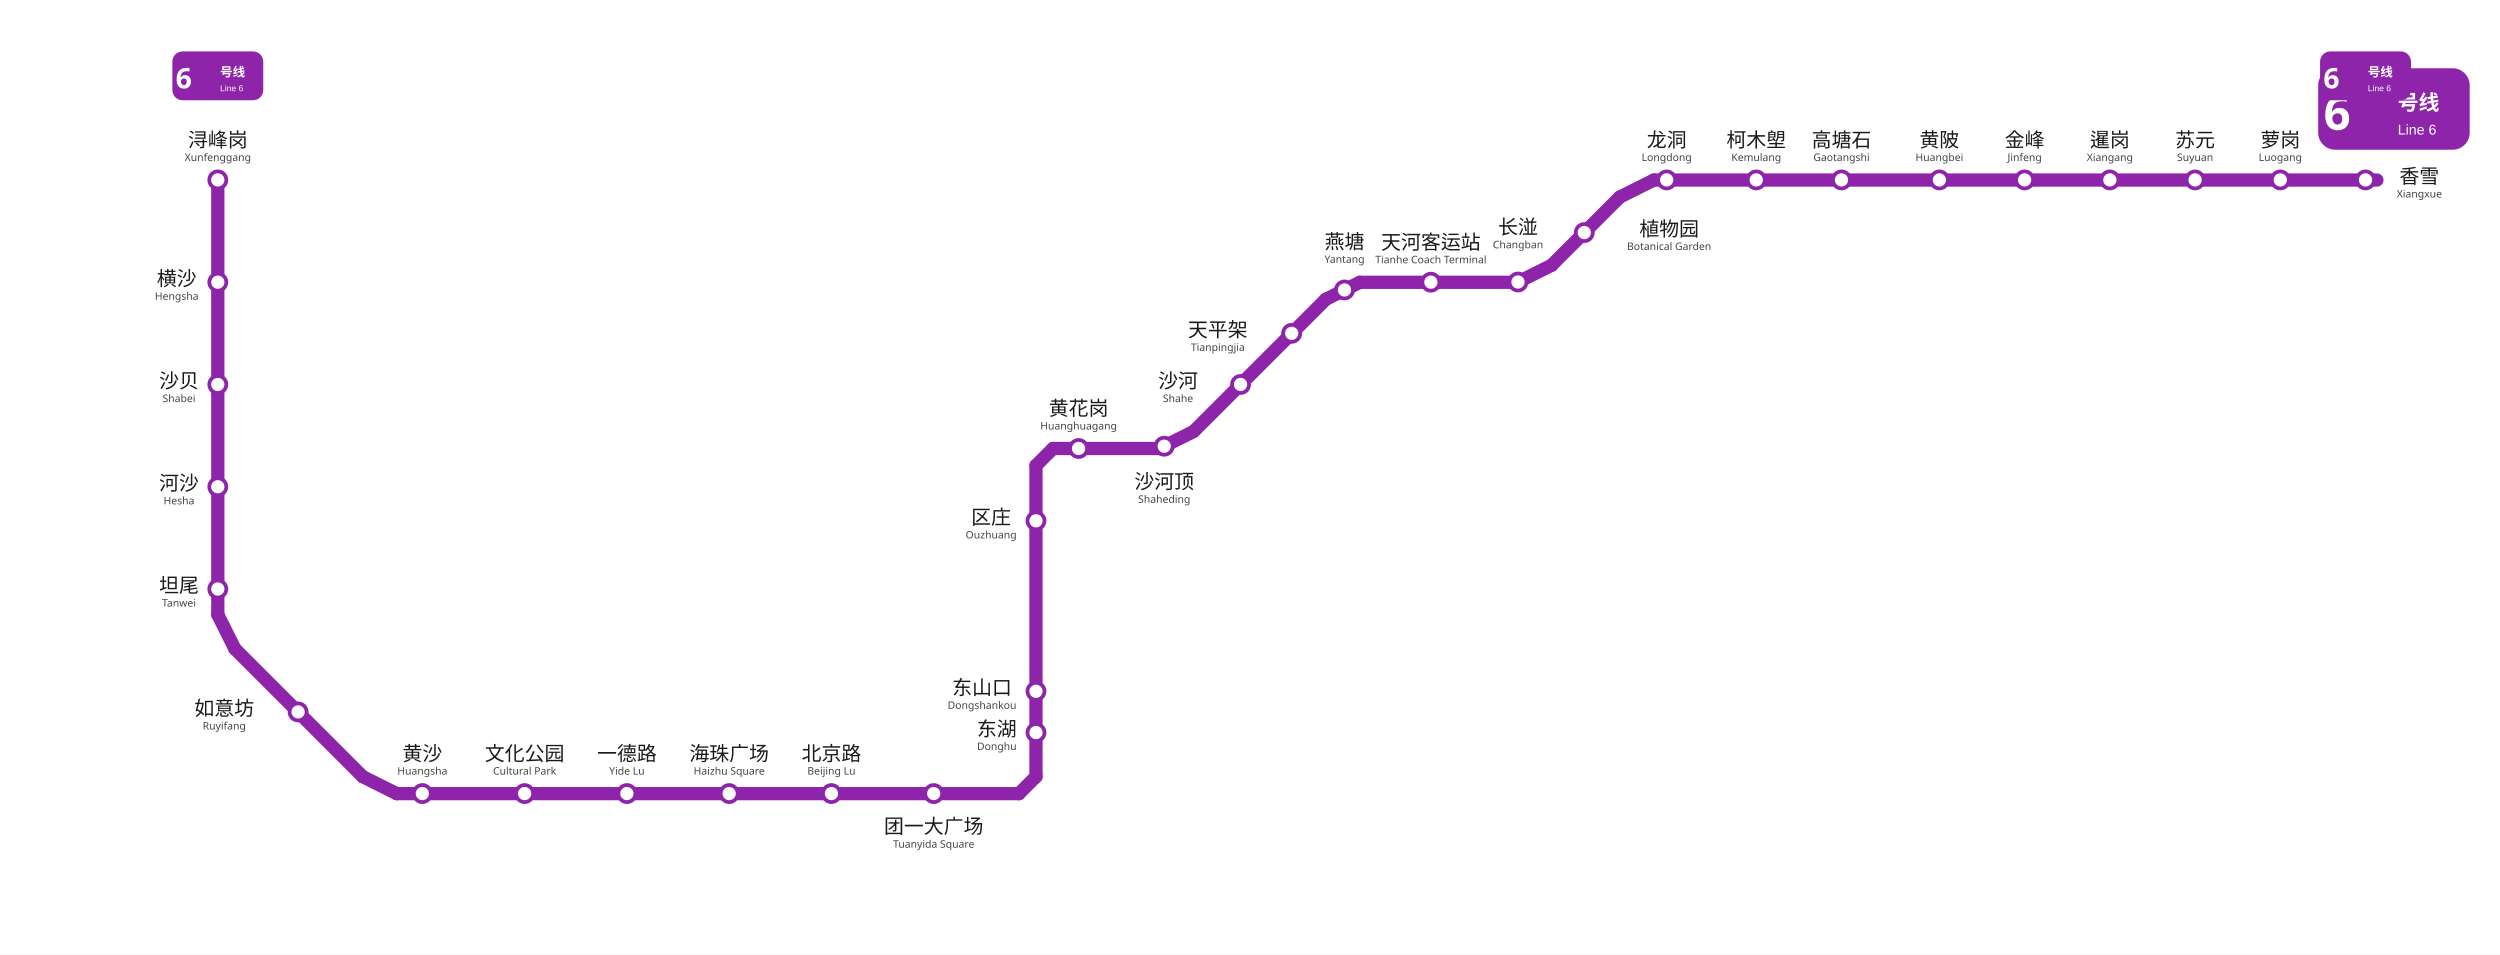
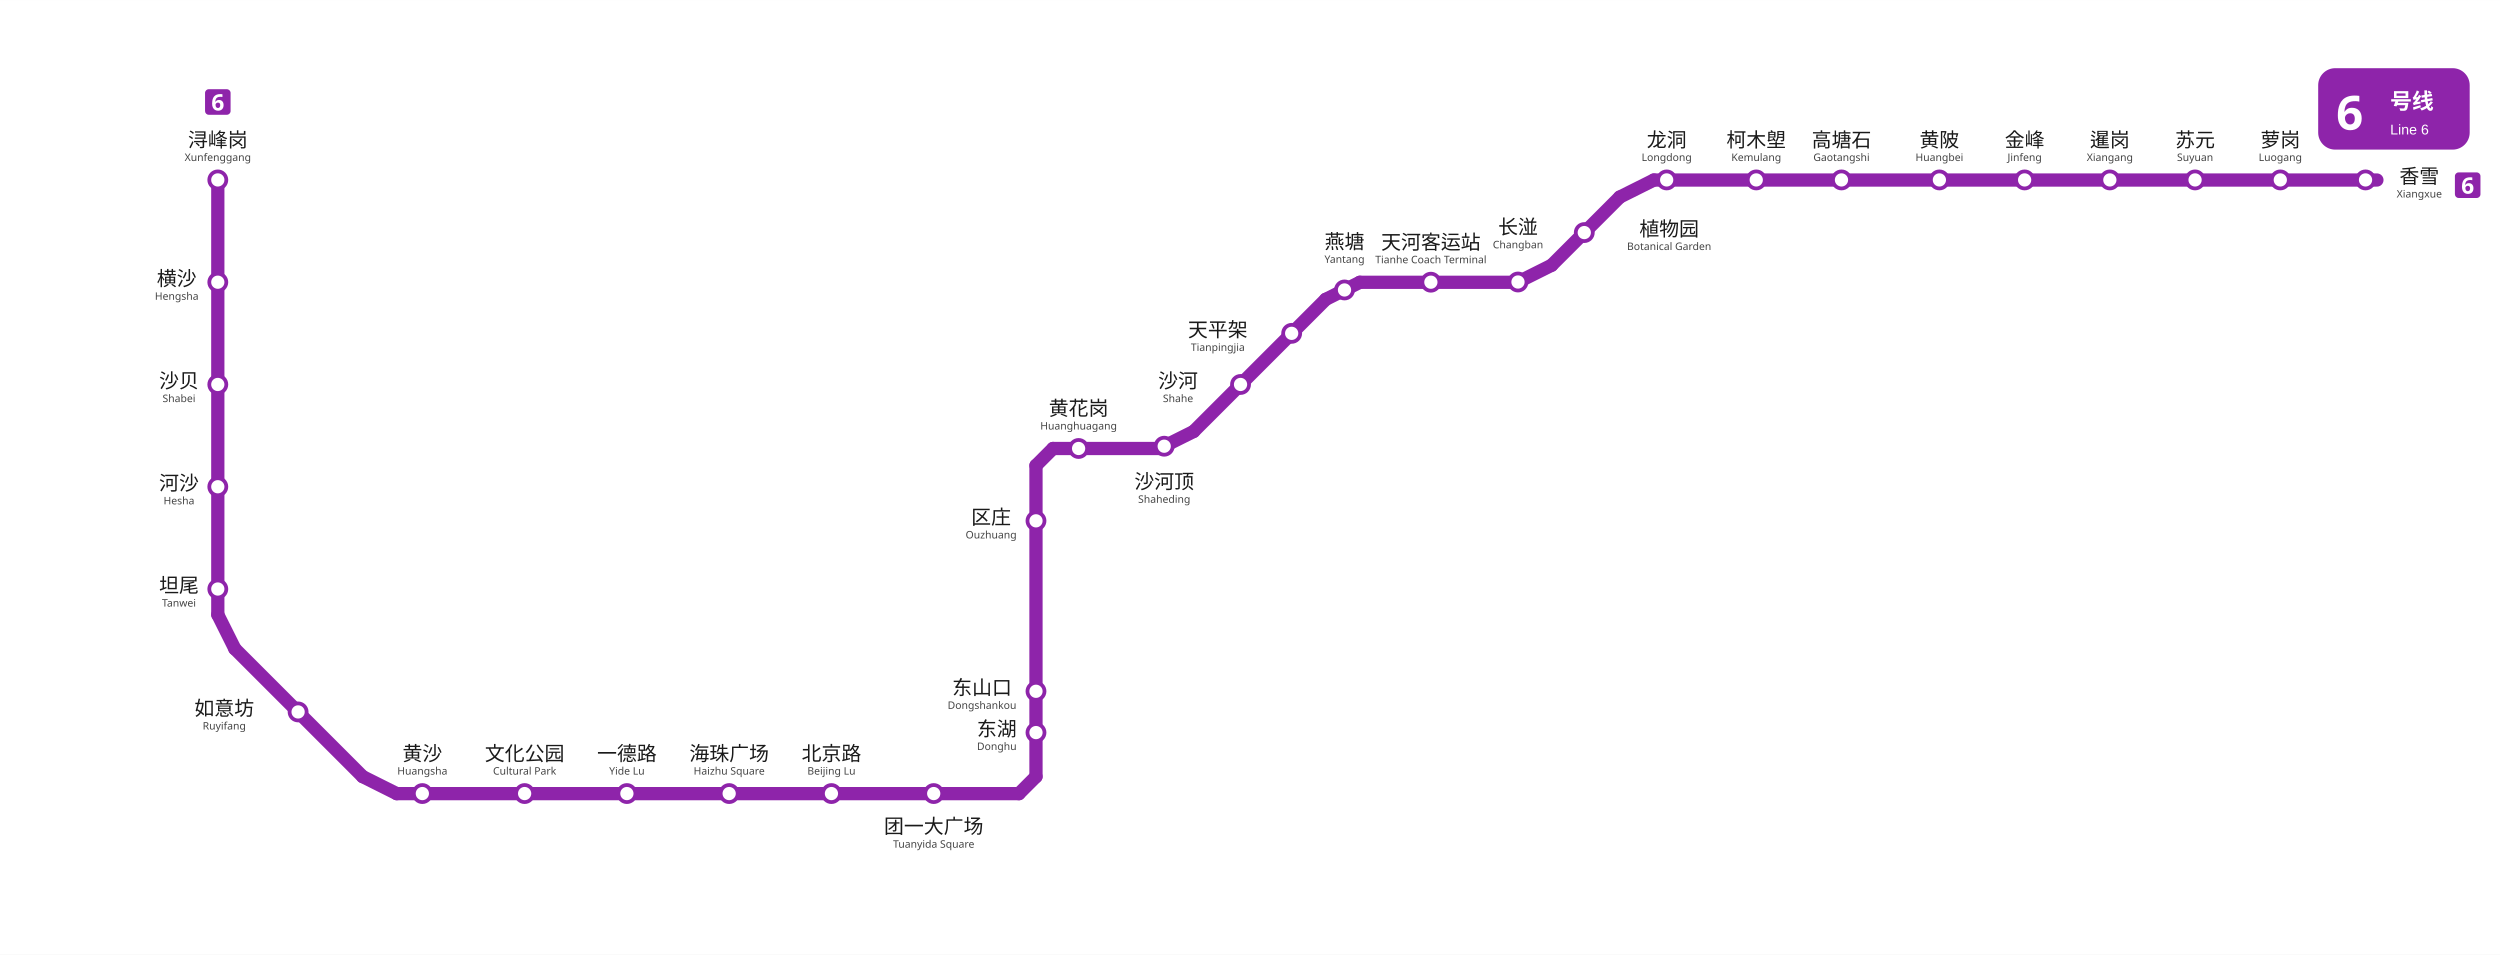
<svg xmlns="http://www.w3.org/2000/svg" viewBox="951.5 645.2 1320.0 504.0" width="1320" height="504">
  <rect x="951.5" y="645.25" width="1320.0" height="504.0" fill="#ffffff" />
  <g id="走廊">
    <line x1="1498.50" y1="891.00" x2="1498.50" y2="1055.25" style="fill:none;stroke:#8E24AA;stroke-width:7;stroke-linecap:round" />
    <line x1="1161.00" y1="1064.25" x2="1489.50" y2="1064.25" style="fill:none;stroke:#8E24AA;stroke-width:7;stroke-linecap:round" />
    <line x1="1075.50" y1="987.75" x2="1143.00" y2="1055.25" style="fill:none;stroke:#8E24AA;stroke-width:7;stroke-linecap:round" />
    <line x1="1824.75" y1="740.25" x2="2206.50" y2="740.25" style="fill:none;stroke:#8E24AA;stroke-width:7;stroke-linecap:round" />
    <line x1="1651.50" y1="803.25" x2="1581.75" y2="873.00" style="fill:none;stroke:#8E24AA;stroke-width:7;stroke-linecap:round" />
    <line x1="1066.50" y1="740.25" x2="1066.50" y2="969.75" style="fill:none;stroke:#8E24AA;stroke-width:7;stroke-linecap:round" />
    <line x1="1507.50" y1="882.00" x2="1563.75" y2="882.00" style="fill:none;stroke:#8E24AA;stroke-width:7;stroke-linecap:round" />
    <line x1="1806.75" y1="749.25" x2="1770.75" y2="785.25" style="fill:none;stroke:#8E24AA;stroke-width:7;stroke-linecap:round" />
    <line x1="1752.75" y1="794.25" x2="1669.50" y2="794.25" style="fill:none;stroke:#8E24AA;stroke-width:7;stroke-linecap:round" />
    <line x1="1489.50" y1="1064.25" x2="1498.50" y2="1055.25" style="fill:none;stroke:#8E24AA;stroke-width:7;stroke-linecap:round" />
    <line x1="1498.50" y1="891.00" x2="1507.50" y2="882.00" style="fill:none;stroke:#8E24AA;stroke-width:7;stroke-linecap:round" />
    <line x1="1563.75" y1="882.00" x2="1581.75" y2="873.00" style="fill:none;stroke:#8E24AA;stroke-width:7;stroke-linecap:round" />
    <line x1="1669.50" y1="794.25" x2="1651.50" y2="803.25" style="fill:none;stroke:#8E24AA;stroke-width:7;stroke-linecap:round" />
    <line x1="1161.00" y1="1064.25" x2="1143.00" y2="1055.25" style="fill:none;stroke:#8E24AA;stroke-width:7;stroke-linecap:round" />
    <line x1="1066.50" y1="969.75" x2="1075.50" y2="987.75" style="fill:none;stroke:#8E24AA;stroke-width:7;stroke-linecap:round" />
    <line x1="1752.75" y1="794.25" x2="1770.75" y2="785.25" style="fill:none;stroke:#8E24AA;stroke-width:7;stroke-linecap:round" />
    <line x1="1824.75" y1="740.25" x2="1806.75" y2="749.25" style="fill:none;stroke:#8E24AA;stroke-width:7;stroke-linecap:round" />
  </g>
  <g id="站圆">
    <circle cx="2200.5" cy="740.2" r="4.5" data-nm="香雪" style="fill:#FFFFFF;stroke:#8E24AA;stroke-width:2" />
    <circle cx="2155.5" cy="740.2" r="4.5" data-nm="萝岗" style="fill:#FFFFFF;stroke:#8E24AA;stroke-width:2" />
    <circle cx="2110.5" cy="740.2" r="4.5" data-nm="苏元" style="fill:#FFFFFF;stroke:#8E24AA;stroke-width:2" />
    <circle cx="2065.5" cy="740.2" r="4.5" data-nm="暹岗" style="fill:#FFFFFF;stroke:#8E24AA;stroke-width:2" />
    <circle cx="2020.5" cy="740.2" r="4.5" data-nm="金峰" style="fill:#FFFFFF;stroke:#8E24AA;stroke-width:2" />
    <circle cx="1975.5" cy="740.2" r="4.5" data-nm="黄陂" style="fill:#FFFFFF;stroke:#8E24AA;stroke-width:2" />
    <circle cx="1923.8" cy="740.2" r="4.5" data-nm="高塘石" style="fill:#FFFFFF;stroke:#8E24AA;stroke-width:2" />
    <circle cx="1878.8" cy="740.2" r="4.5" data-nm="柯木塱" style="fill:#FFFFFF;stroke:#8E24AA;stroke-width:2" />
    <circle cx="1831.5" cy="740.2" r="4.5" data-nm="龙洞" style="fill:#FFFFFF;stroke:#8E24AA;stroke-width:2" />
    <circle cx="1788.0" cy="768.0" r="4.5" data-nm="植物园" style="fill:#FFFFFF;stroke:#8E24AA;stroke-width:2" />
    <circle cx="1753.0" cy="794.1" r="4.5" data-nm="长湴" style="fill:#FFFFFF;stroke:#8E24AA;stroke-width:2" />
    <circle cx="1707.0" cy="794.2" r="4.5" data-nm="天河客运站" style="fill:#FFFFFF;stroke:#8E24AA;stroke-width:2" />
    <circle cx="1661.4" cy="798.3" r="4.5" data-nm="燕塘" style="fill:#FFFFFF;stroke:#8E24AA;stroke-width:2" />
    <circle cx="1633.5" cy="821.2" r="4.5" data-nm="天平架" style="fill:#FFFFFF;stroke:#8E24AA;stroke-width:2" />
    <circle cx="1606.5" cy="848.2" r="4.5" data-nm="沙河" style="fill:#FFFFFF;stroke:#8E24AA;stroke-width:2" />
    <circle cx="1566.2" cy="880.8" r="4.5" data-nm="沙河顶" style="fill:#FFFFFF;stroke:#8E24AA;stroke-width:2" />
    <circle cx="1521.0" cy="882.0" r="4.5" data-nm="黄花岗" style="fill:#FFFFFF;stroke:#8E24AA;stroke-width:2" />
    <circle cx="1498.5" cy="920.2" r="4.5" data-nm="区庄" style="fill:#FFFFFF;stroke:#8E24AA;stroke-width:2" />
    <circle cx="1498.5" cy="1010.2" r="4.5" data-nm="东山口" style="fill:#FFFFFF;stroke:#8E24AA;stroke-width:2" />
    <circle cx="1498.5" cy="1032.0" r="4.5" data-nm="东湖" style="fill:#FFFFFF;stroke:#8E24AA;stroke-width:2" />
    <circle cx="1444.5" cy="1064.2" r="4.5" data-nm="团一大广场" style="fill:#FFFFFF;stroke:#8E24AA;stroke-width:2" />
    <circle cx="1390.5" cy="1064.2" r="4.5" data-nm="北京路" style="fill:#FFFFFF;stroke:#8E24AA;stroke-width:2" />
    <circle cx="1336.5" cy="1064.2" r="4.5" data-nm="海珠广场" style="fill:#FFFFFF;stroke:#8E24AA;stroke-width:2" />
    <circle cx="1282.5" cy="1064.2" r="4.5" data-nm="一德路" style="fill:#FFFFFF;stroke:#8E24AA;stroke-width:2" />
    <circle cx="1228.5" cy="1064.2" r="4.5" data-nm="文化公园" style="fill:#FFFFFF;stroke:#8E24AA;stroke-width:2" />
    <circle cx="1174.5" cy="1064.2" r="4.5" data-nm="黄沙" style="fill:#FFFFFF;stroke:#8E24AA;stroke-width:2" />
    <circle cx="1108.9" cy="1021.1" r="4.5" data-nm="如意坊" style="fill:#FFFFFF;stroke:#8E24AA;stroke-width:2" />
    <circle cx="1066.5" cy="956.2" r="4.5" data-nm="坦尾" style="fill:#FFFFFF;stroke:#8E24AA;stroke-width:2" />
    <circle cx="1066.5" cy="902.2" r="4.5" data-nm="河沙" style="fill:#FFFFFF;stroke:#8E24AA;stroke-width:2" />
    <circle cx="1066.5" cy="848.2" r="4.5" data-nm="沙贝" style="fill:#FFFFFF;stroke:#8E24AA;stroke-width:2" />
    <circle cx="1066.5" cy="794.2" r="4.5" data-nm="横沙" style="fill:#FFFFFF;stroke:#8E24AA;stroke-width:2" />
    <circle cx="1066.5" cy="740.2" r="4.5" data-nm="浔峰岗" style="fill:#FFFFFF;stroke:#8E24AA;stroke-width:2" />
  </g>
  <g id="线路徽标">
-     <g>
-       <rect x="2175.5" y="681.25" width="80" height="43" rx="9" fill="#8E24AA" />
-       <text x="2185.5" y="713.75" text-anchor="middle" font-family="'Microsoft YaHei', sans-serif" font-size="25" font-weight="bold" fill="#FFFFFF">6</text>
-       <text x="2217.5" y="703.25" font-family="'Microsoft YaHei', sans-serif" font-size="11" font-weight="600" fill="#FFFFFF">号线</text>
-       <text x="2217.5" y="716.25" font-family="Arial, sans-serif" font-size="7.5" fill="#FFFFFF">Line 6</text>
+     <g data-badge="header" transform="translate(2175.5 681.2)" data-ink="#FFFFFF" data-box="2175.5,681.2,2255.5,724.2" data-chip="2175.5,681.2,2255.5,724.2">
+       <rect x="0" y="0" width="80.0" height="43.0" rx="9.0" fill="#8E24AA" />
+       <text x="9.5" y="32.5" font-family="'Microsoft YaHei', sans-serif" font-size="25" font-weight="bold" fill="#FFFFFF">6</text>
+       <text x="38.0" y="21.5" font-family="'Microsoft YaHei', sans-serif" font-size="11.5" font-weight="600" fill="#FFFFFF">号线</text>
+       <text x="38.0" y="35.0" font-family="Arial, sans-serif" font-size="7.5" fill="#FFFFFF">Line 6</text>
    </g>
-     <g transform="translate(2200.5 685.25) scale(0.6) translate(-2200.5 -685.25)">
-       <rect x="2160.5" y="663.75" width="80" height="43" rx="9" fill="#8E24AA" />
-       <text x="2170.5" y="696.25" text-anchor="middle" font-family="'Microsoft YaHei', sans-serif" font-size="25" font-weight="bold" fill="#FFFFFF">6</text>
-       <text x="2202.5" y="685.75" font-family="'Microsoft YaHei', sans-serif" font-size="11" font-weight="600" fill="#FFFFFF">号线</text>
-       <text x="2202.5" y="698.75" font-family="Arial, sans-serif" font-size="7.5" fill="#FFFFFF">Line 6</text>
+     <g data-badge="chip" transform="translate(2247.69 736.237)" data-box="2247.7,736.2,2261.2,749.7">
+       <path d="M11.54 13.49h-9.59c-1.07 0 -1.95 -0.88 -1.95 -1.95v-9.59c0 -1.07 0.88 -1.95 1.95 -1.95h9.59c1.07 0 1.95 0.88 1.95 1.95v9.59C13.49 12.61 12.61 13.49 11.54 13.49z" fill="#8E24AA" />
+       <path d="M3.73 7.6c0 -0.49 0.04 -0.97 0.11 -1.46c0.07 -0.48 0.2 -0.94 0.38 -1.37c0.18 -0.43 0.43 -0.81 0.76 -1.14c0.32 -0.33 0.74 -0.59 1.24 -0.78c0.5 -0.19 1.11 -0.28 1.82 -0.28c0.17 0 0.36 0.01 0.59 0.02c0.22 0.01 0.41 0.03 0.56 0.07v1.45c-0.15 -0.03 -0.32 -0.06 -0.5 -0.08c-0.18 -0.02 -0.36 -0.04 -0.53 -0.04c-0.71 0 -1.26 0.11 -1.65 0.34c-0.39 0.22 -0.66 0.54 -0.82 0.94c-0.16 0.4 -0.25 0.87 -0.28 1.4h0.07c0.16 -0.28 0.39 -0.52 0.69 -0.71c0.3 -0.19 0.69 -0.29 1.17 -0.29c0.75 0 1.35 0.24 1.79 0.71c0.44 0.47 0.66 1.14 0.66 2c0 0.93 -0.26 1.66 -0.79 2.18c-0.52 0.53 -1.23 0.79 -2.13 0.79c-0.58 0 -1.11 -0.13 -1.58 -0.4c-0.47 -0.27 -0.85 -0.68 -1.13 -1.24C3.87 9.17 3.73 8.46 3.73 7.6zM6.82 9.91c0.35 0 0.64 -0.12 0.86 -0.37s0.34 -0.62 0.34 -1.13c0 -0.42 -0.1 -0.74 -0.29 -0.98c-0.19 -0.24 -0.48 -0.36 -0.88 -0.36c-0.27 0 -0.51 0.06 -0.7 0.18c-0.2 0.12 -0.35 0.27 -0.46 0.45c-0.11 0.18 -0.17 0.37 -0.17 0.56c0 0.26 0.05 0.52 0.14 0.78c0.1 0.26 0.24 0.47 0.44 0.63C6.31 9.83 6.54 9.91 6.82 9.91z" fill="#FFFFFF" />
    </g>
-     <g transform="translate(1066.5 685.25) scale(0.6) translate(-1066.5 -685.25)">
-       <rect x="1026.5" y="663.75" width="80" height="43" rx="9" fill="#8E24AA" />
-       <text x="1036.5" y="696.25" text-anchor="middle" font-family="'Microsoft YaHei', sans-serif" font-size="25" font-weight="bold" fill="#FFFFFF">6</text>
-       <text x="1068.5" y="685.75" font-family="'Microsoft YaHei', sans-serif" font-size="11" font-weight="600" fill="#FFFFFF">号线</text>
-       <text x="1068.5" y="698.75" font-family="Arial, sans-serif" font-size="7.5" fill="#FFFFFF">Line 6</text>
+     <g data-badge="chip" transform="translate(1059.76 692.31)" data-box="1059.8,692.3,1073.2,705.8">
+       <path d="M11.54 13.49h-9.59c-1.07 0 -1.95 -0.88 -1.95 -1.95v-9.59c0 -1.07 0.88 -1.95 1.95 -1.95h9.59c1.07 0 1.95 0.88 1.95 1.95v9.59C13.49 12.61 12.61 13.49 11.54 13.49z" fill="#8E24AA" />
+       <path d="M3.73 7.6c0 -0.49 0.04 -0.97 0.11 -1.46c0.07 -0.48 0.2 -0.94 0.38 -1.37c0.18 -0.43 0.43 -0.81 0.76 -1.14c0.32 -0.33 0.74 -0.59 1.24 -0.78c0.5 -0.19 1.11 -0.28 1.82 -0.28c0.17 0 0.36 0.01 0.59 0.02c0.22 0.01 0.41 0.03 0.56 0.07v1.45c-0.15 -0.03 -0.32 -0.06 -0.5 -0.08c-0.18 -0.02 -0.36 -0.04 -0.53 -0.04c-0.71 0 -1.26 0.11 -1.65 0.34c-0.39 0.22 -0.66 0.54 -0.82 0.94c-0.16 0.4 -0.25 0.87 -0.28 1.4h0.07c0.16 -0.28 0.39 -0.52 0.69 -0.71c0.3 -0.19 0.69 -0.29 1.17 -0.29c0.75 0 1.35 0.24 1.79 0.71c0.44 0.47 0.66 1.14 0.66 2c0 0.93 -0.26 1.66 -0.79 2.18c-0.52 0.53 -1.23 0.79 -2.13 0.79c-0.58 0 -1.11 -0.13 -1.58 -0.4c-0.47 -0.27 -0.85 -0.68 -1.13 -1.24C3.87 9.17 3.73 8.46 3.73 7.6zM6.82 9.91c0.35 0 0.64 -0.12 0.86 -0.37s0.34 -0.62 0.34 -1.13c0 -0.42 -0.1 -0.74 -0.29 -0.98c-0.19 -0.24 -0.48 -0.36 -0.88 -0.36c-0.27 0 -0.51 0.06 -0.7 0.18c-0.2 0.12 -0.35 0.27 -0.46 0.45c-0.11 0.18 -0.17 0.37 -0.17 0.56c0 0.26 0.05 0.52 0.14 0.78c0.1 0.26 0.24 0.47 0.44 0.63C6.31 9.83 6.54 9.91 6.82 9.91z" fill="#FFFFFF" />
    </g>
  </g>
  <g id="站名标注" font-family="'Microsoft YaHei', 'PingFang SC', sans-serif">
    <text x="2228.9" y="742.0" text-anchor="middle" font-size="10.5" font-weight="500" fill="#1a1a1a">香雪</text>
    <text x="2228.9" y="749.5" text-anchor="middle" font-size="5.5" fill="#444444">Xiangxue</text>
    <text x="2155.5" y="722.8" text-anchor="middle" font-size="10.5" font-weight="500" fill="#1a1a1a">萝岗</text>
    <text x="2155.5" y="730.2" text-anchor="middle" font-size="5.5" fill="#444444">Luogang</text>
    <text x="2110.5" y="722.8" text-anchor="middle" font-size="10.5" font-weight="500" fill="#1a1a1a">苏元</text>
    <text x="2110.5" y="730.2" text-anchor="middle" font-size="5.5" fill="#444444">Suyuan</text>
    <text x="2065.5" y="722.8" text-anchor="middle" font-size="10.5" font-weight="500" fill="#1a1a1a">暹岗</text>
    <text x="2065.5" y="730.2" text-anchor="middle" font-size="5.5" fill="#444444">Xiangang</text>
    <text x="2020.5" y="722.8" text-anchor="middle" font-size="10.5" font-weight="500" fill="#1a1a1a">金峰</text>
    <text x="2020.5" y="730.2" text-anchor="middle" font-size="5.5" fill="#444444">Jinfeng</text>
    <text x="1975.5" y="722.8" text-anchor="middle" font-size="10.5" font-weight="500" fill="#1a1a1a">黄陂</text>
    <text x="1975.5" y="730.2" text-anchor="middle" font-size="5.5" fill="#444444">Huangbei</text>
    <text x="1923.8" y="722.8" text-anchor="middle" font-size="10.5" font-weight="500" fill="#1a1a1a">高塘石</text>
    <text x="1923.8" y="730.2" text-anchor="middle" font-size="5.5" fill="#444444">Gaotangshi</text>
    <text x="1878.8" y="722.8" text-anchor="middle" font-size="10.5" font-weight="500" fill="#1a1a1a">柯木塱</text>
    <text x="1878.8" y="730.2" text-anchor="middle" font-size="5.5" fill="#444444">Kemulang</text>
    <text x="1831.5" y="722.8" text-anchor="middle" font-size="10.5" font-weight="500" fill="#1a1a1a">龙洞</text>
    <text x="1831.5" y="730.2" text-anchor="middle" font-size="5.5" fill="#444444">Longdong</text>
    <text x="1707.0" y="776.8" text-anchor="middle" font-size="10.5" font-weight="500" fill="#1a1a1a">天河客运站</text>
    <text x="1707.0" y="784.2" text-anchor="middle" font-size="5.5" fill="#444444">Tianhe Coach Terminal</text>
    <text x="1594.5" y="823.0" text-anchor="middle" font-size="10.5" font-weight="500" fill="#1a1a1a">天平架</text>
    <text x="1594.5" y="830.5" text-anchor="middle" font-size="5.5" fill="#444444">Tianpingjia</text>
    <text x="1573.5" y="850.0" text-anchor="middle" font-size="10.5" font-weight="500" fill="#1a1a1a">沙河</text>
    <text x="1573.5" y="857.5" text-anchor="middle" font-size="5.5" fill="#444444">Shahe</text>
    <text x="1474.8" y="922.0" text-anchor="middle" font-size="10.5" font-weight="500" fill="#1a1a1a">区庄</text>
    <text x="1474.8" y="929.5" text-anchor="middle" font-size="5.5" fill="#444444">Ouzhuang</text>
    <text x="1470.0" y="1012.0" text-anchor="middle" font-size="10.5" font-weight="500" fill="#1a1a1a">东山口</text>
    <text x="1470.0" y="1019.5" text-anchor="middle" font-size="5.5" fill="#444444">Dongshankou</text>
    <text x="1477.8" y="1033.8" text-anchor="middle" font-size="10.5" font-weight="500" fill="#1a1a1a">东湖</text>
    <text x="1477.8" y="1041.2" text-anchor="middle" font-size="5.5" fill="#444444">Donghu</text>
    <text x="1444.5" y="1085.2" text-anchor="middle" font-size="10.5" font-weight="500" fill="#1a1a1a">团一大广场</text>
    <text x="1444.5" y="1092.8" text-anchor="middle" font-size="5.5" fill="#444444">Tuanyida Square</text>
    <text x="1390.5" y="1046.8" text-anchor="middle" font-size="10.5" font-weight="500" fill="#1a1a1a">北京路</text>
    <text x="1390.5" y="1054.2" text-anchor="middle" font-size="5.5" fill="#444444">Beijing Lu</text>
    <text x="1336.5" y="1046.8" text-anchor="middle" font-size="10.5" font-weight="500" fill="#1a1a1a">海珠广场</text>
    <text x="1336.5" y="1054.2" text-anchor="middle" font-size="5.5" fill="#444444">Haizhu Square</text>
    <text x="1282.5" y="1046.8" text-anchor="middle" font-size="10.5" font-weight="500" fill="#1a1a1a">一德路</text>
    <text x="1282.5" y="1054.2" text-anchor="middle" font-size="5.5" fill="#444444">Yide Lu</text>
    <text x="1228.5" y="1046.8" text-anchor="middle" font-size="10.5" font-weight="500" fill="#1a1a1a">文化公园</text>
    <text x="1228.5" y="1054.2" text-anchor="middle" font-size="5.5" fill="#444444">Cultural Park</text>
    <text x="1174.5" y="1046.8" text-anchor="middle" font-size="10.5" font-weight="500" fill="#1a1a1a">黄沙</text>
    <text x="1174.5" y="1054.2" text-anchor="middle" font-size="5.5" fill="#444444">Huangsha</text>
    <text x="1069.9" y="1022.9" text-anchor="middle" font-size="10.5" font-weight="500" fill="#1a1a1a">如意坊</text>
    <text x="1069.9" y="1030.4" text-anchor="middle" font-size="5.5" fill="#444444">Ruyifang</text>
    <text x="1046.0" y="958.0" text-anchor="middle" font-size="10.5" font-weight="500" fill="#1a1a1a">坦尾</text>
    <text x="1046.0" y="965.5" text-anchor="middle" font-size="5.5" fill="#444444">Tanwei</text>
    <text x="1046.0" y="904.0" text-anchor="middle" font-size="10.5" font-weight="500" fill="#1a1a1a">河沙</text>
    <text x="1046.0" y="911.5" text-anchor="middle" font-size="5.5" fill="#444444">Hesha</text>
    <text x="1046.0" y="850.0" text-anchor="middle" font-size="10.5" font-weight="500" fill="#1a1a1a">沙贝</text>
    <text x="1046.0" y="857.5" text-anchor="middle" font-size="5.5" fill="#444444">Shabei</text>
    <text x="1044.8" y="796.0" text-anchor="middle" font-size="10.5" font-weight="500" fill="#1a1a1a">横沙</text>
    <text x="1044.8" y="803.5" text-anchor="middle" font-size="5.5" fill="#444444">Hengsha</text>
    <text x="1066.5" y="722.8" text-anchor="middle" font-size="10.5" font-weight="500" fill="#1a1a1a">浔峰岗</text>
    <text x="1066.5" y="730.2" text-anchor="middle" font-size="5.5" fill="#444444">Xunfenggang</text>
    <text x="1832.8" y="769.8" text-anchor="middle" font-size="10.5" font-weight="500" fill="#1a1a1a">植物园</text>
    <text x="1832.8" y="777.2" text-anchor="middle" font-size="5.5" fill="#444444">Botanical Garden</text>
    <text x="1753.0" y="768.8" text-anchor="middle" font-size="10.5" font-weight="500" fill="#1a1a1a">长湴</text>
    <text x="1753.0" y="776.3" text-anchor="middle" font-size="5.5" fill="#444444">Changban</text>
    <text x="1661.4" y="776.5" text-anchor="middle" font-size="10.5" font-weight="500" fill="#1a1a1a">燕塘</text>
    <text x="1661.4" y="784.0" text-anchor="middle" font-size="5.5" fill="#444444">Yantang</text>
    <text x="1566.2" y="903.2" text-anchor="middle" font-size="10.5" font-weight="500" fill="#1a1a1a">沙河顶</text>
    <text x="1566.2" y="910.7" text-anchor="middle" font-size="5.5" fill="#444444">Shaheding</text>
    <text x="1521.0" y="864.5" text-anchor="middle" font-size="10.5" font-weight="500" fill="#1a1a1a">黄花岗</text>
    <text x="1521.0" y="872.0" text-anchor="middle" font-size="5.5" fill="#444444">Huanghuagang</text>
  </g>
</svg>
